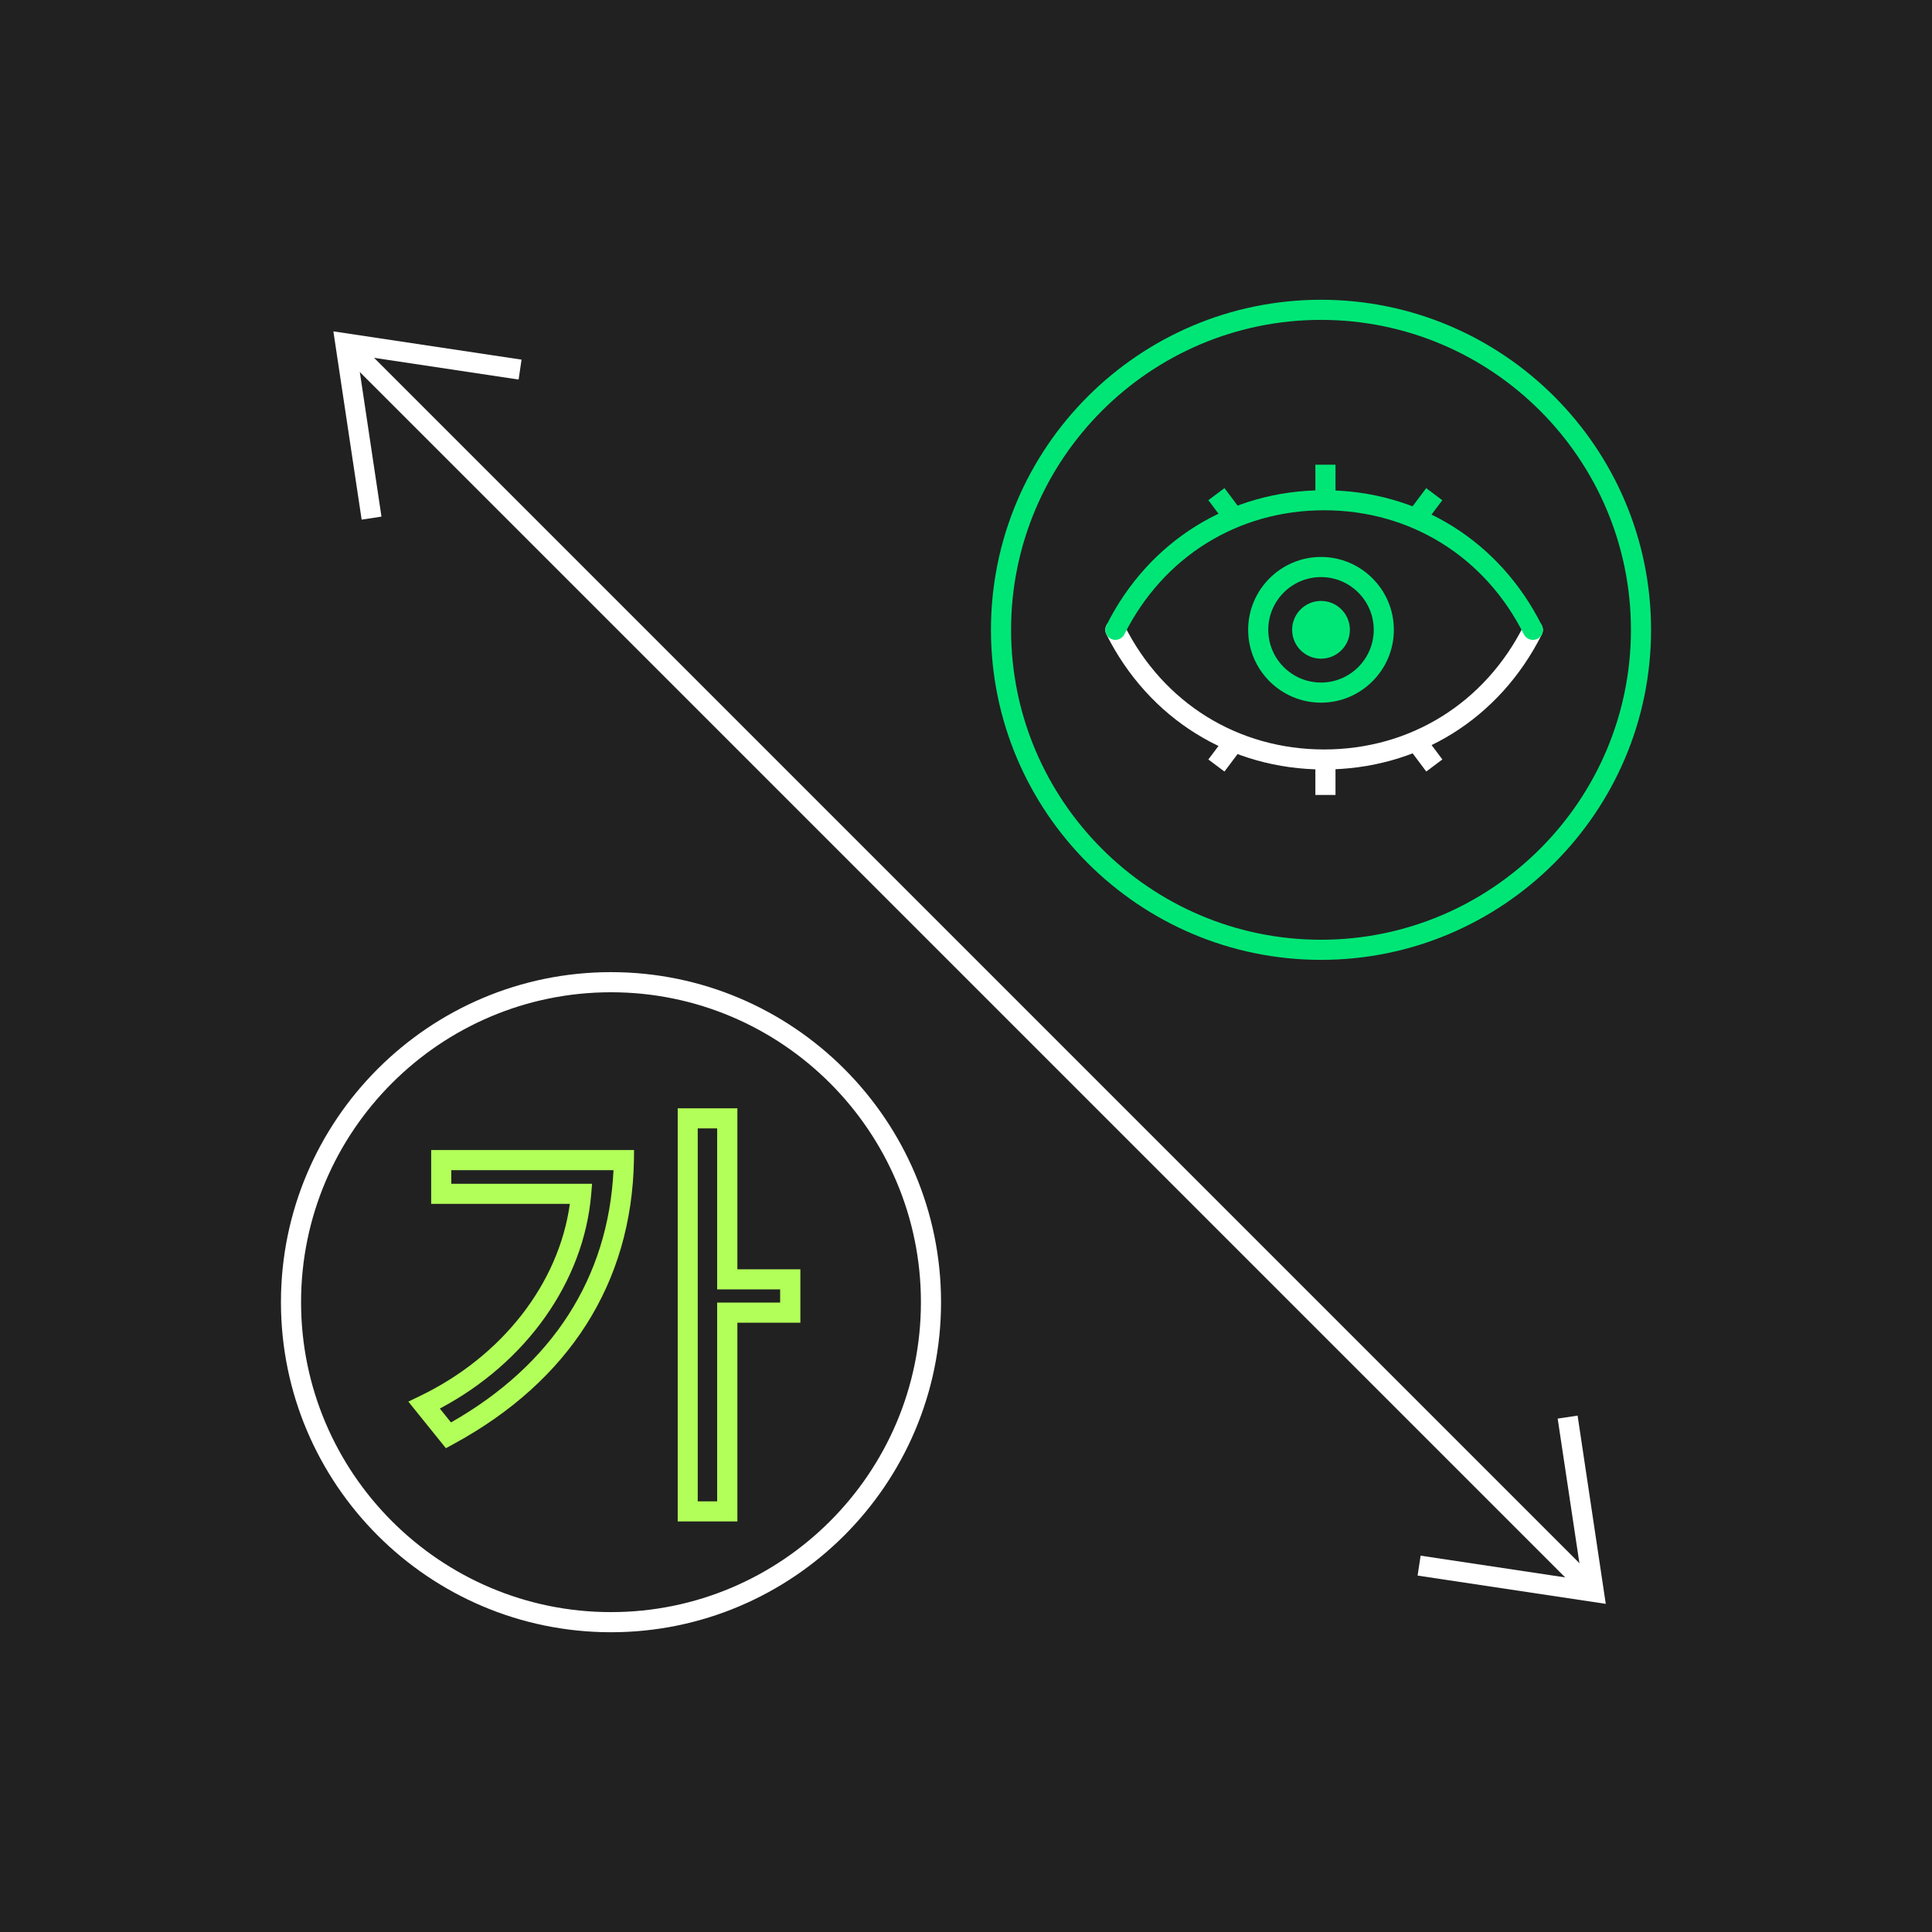
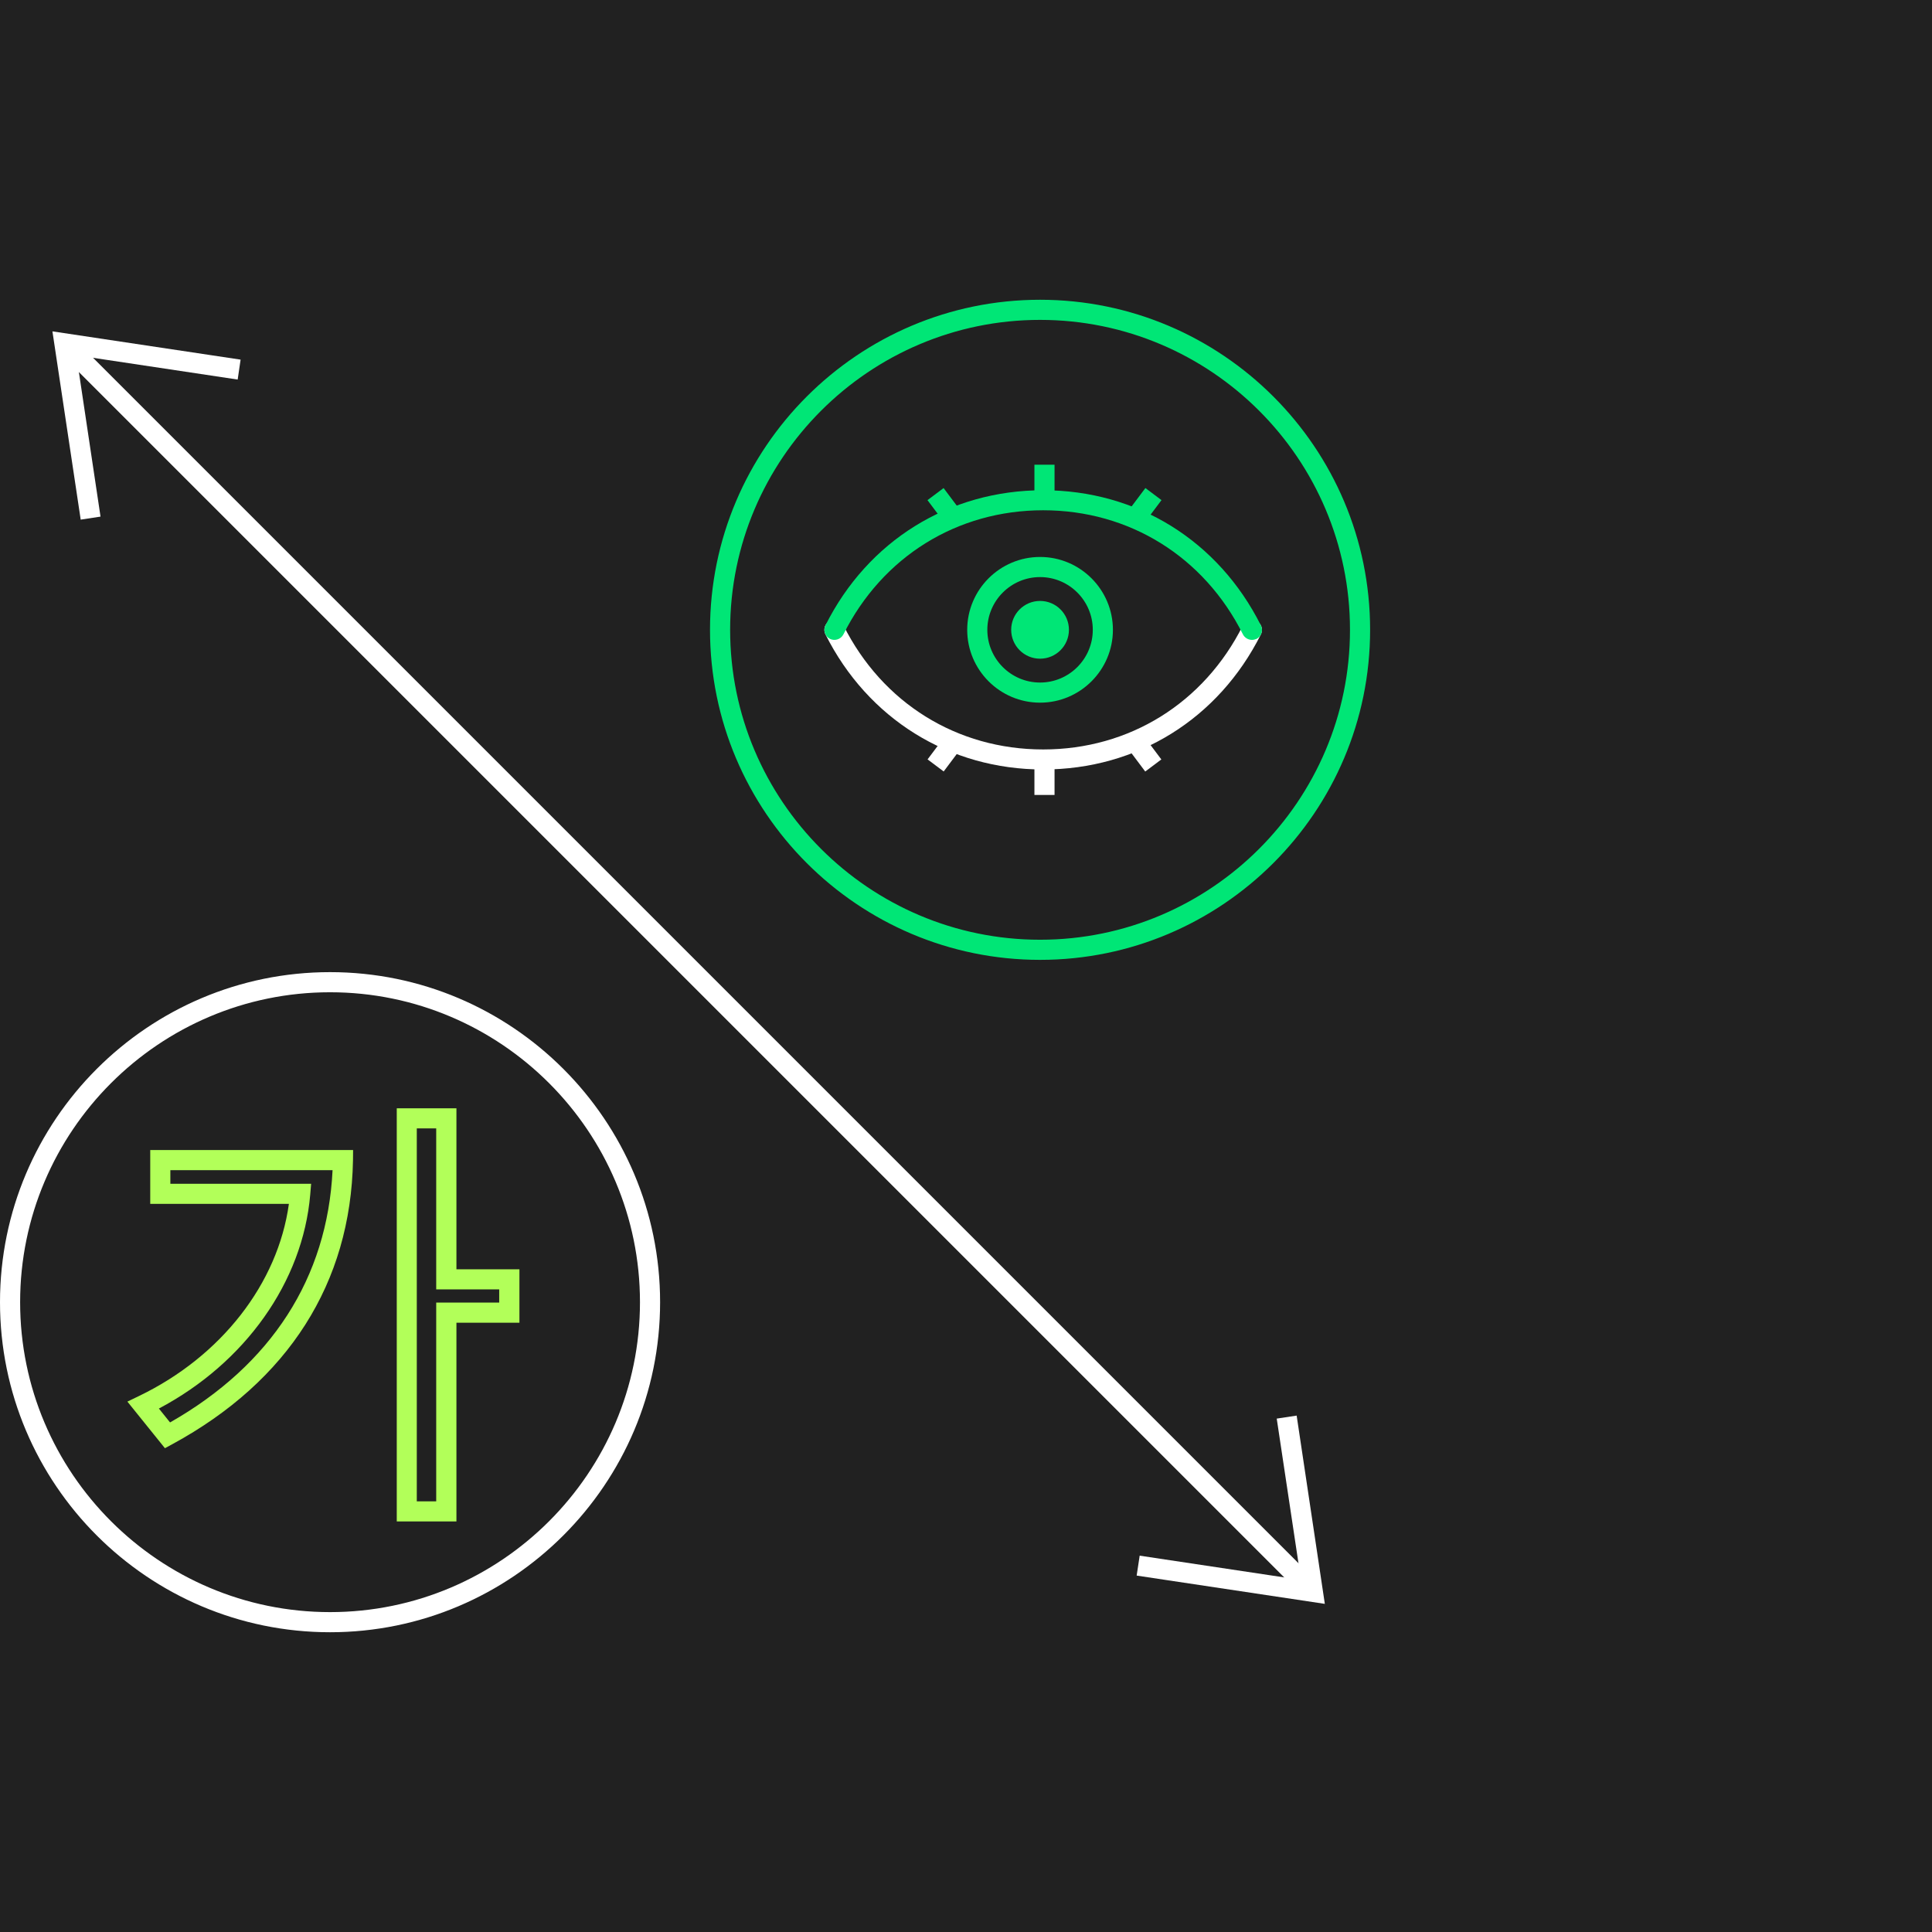
- <svg xmlns="http://www.w3.org/2000/svg" xmlns:xlink="http://www.w3.org/1999/xlink" width="192" height="192" viewBox="0 0 192 192">
-   <path fill="#212121" d="M0 0h192v192H0z" />
-   <path fill="#FFF" d="M35.026 33.412l124.075 124.075-1.414 1.414L33.612 34.827z" />
-   <path fill="#FFF" d="M35.94 51.64l-2.81-18.71 18.7 2.81-.29 1.98-16.03-2.41 2.4 16.03zm123.64 107.75l-18.7-2.81.3-1.98 16.03 2.41-2.41-16.03 1.98-.3z" />
-   <path fill="#00E676" d="M131.28 95.39c-18.09 0-32.8-14.71-32.8-32.8s14.71-32.8 32.8-32.8 32.8 14.71 32.8 32.8-14.71 32.8-32.8 32.8zm0-63.6c-16.98 0-30.8 13.82-30.8 30.8s13.82 30.8 30.8 30.8 30.8-13.82 30.8-30.8c0-16.99-13.81-30.8-30.8-30.8z" />
-   <path fill="#FFF" d="M141.546 73.08l1.795 2.392-1.6 1.2-1.794-2.391zm-10.826 2.38h2V79h-2zm-8.841-2.376l1.6 1.2-1.795 2.392-1.6-1.2z" />
-   <path fill="#FFF" d="M131.59 76.47c-9.33 0-17.42-5.02-21.64-13.43a.993.993 0 0 1 .45-1.34.99.99 0 0 1 1.34.45c3.87 7.72 11.29 12.33 19.85 12.33s15.98-4.61 19.85-12.33c.25-.49.84-.69 1.34-.45.49.25.69.85.45 1.34-4.22 8.41-12.3 13.43-21.64 13.43z" />
-   <path fill="#00E676" d="M152.34 63.59c-.37 0-.72-.2-.9-.55-3.87-7.72-11.29-12.33-19.85-12.33s-15.98 4.61-19.85 12.33c-.25.49-.85.69-1.34.45s-.69-.85-.45-1.34c4.21-8.41 12.3-13.43 21.64-13.43s17.42 5.02 21.64 13.44c.25.49.05 1.09-.45 1.34-.14.05-.29.09-.44.09z" />
-   <path fill="#00E676" d="M141.734 48.512l1.6 1.2-1.794 2.392-1.6-1.2zM130.72 46.18h2v3.54h-2zm-9.034 2.327l1.794 2.392-1.6 1.2-1.794-2.392zm9.594 21.323c-3.99 0-7.24-3.25-7.24-7.24s3.25-7.24 7.24-7.24 7.24 3.25 7.24 7.24-3.25 7.24-7.24 7.24zm0-12.48c-2.89 0-5.24 2.35-5.24 5.24s2.35 5.24 5.24 5.24 5.24-2.35 5.24-5.24-2.35-5.24-5.24-5.24z" />
-   <circle fill="#00E676" cx="131.28" cy="62.59" r="2.87" />
-   <path fill="#B2FF59" d="M73.28 151.2h-5.93v-41.06h5.93v16h6.26v5.31h-6.26v19.75zm-3.94-2h1.93v-19.75h6.26v-1.31h-6.26v-16h-1.93v37.06zm-25.03-5.28l-3.73-4.63 1.14-.55c8.19-3.94 13.82-11.19 14.91-19.1H42.85v-5.35h20.16l-.01 1.02c-.22 12.19-6.43 21.95-17.95 28.21l-.74.4zm-.6-3.94l1.11 1.38c10.07-5.73 15.63-14.37 16.15-25.07H44.85v1.35h13.99l-.09 1.08c-.74 8.67-6.46 16.72-15.04 21.26z" />
-   <defs>
-     <path id="a" d="M60.72 162.21c-18.09 0-32.8-14.71-32.8-32.8s14.71-32.8 32.8-32.8 32.8 14.71 32.8 32.8-14.72 32.8-32.8 32.8zm0-63.6c-16.98 0-30.8 13.82-30.8 30.8s13.82 30.8 30.8 30.8 30.8-13.82 30.8-30.8-13.82-30.8-30.8-30.8z" />
-   </defs>
-   <use xlink:href="#a" overflow="visible" fill="#FFF" />
+ <svg xmlns="http://www.w3.org/2000/svg" width="192" height="192" viewBox="-283 465 192 192">
+   <path fill="#212121" d="M-283 465h192v192h-192z" />
+   <path fill="#FFF" d="M-153.236 623.902L-277.31 499.828l1.414-1.415 124.075 124.075z" />
+   <path fill="#FFF" d="M-274.98 516.64l-2.81-18.71 18.7 2.81-.29 1.98-16.03-2.41 2.4 16.03zm123.64 107.75l-18.7-2.81.3-1.98 16.03 2.41-2.41-16.03 1.98-.3z" />
+   <path fill="#00E676" d="M-179.64 560.39c-18.09 0-32.8-14.71-32.8-32.8 0-18.09 14.71-32.8 32.8-32.8s32.8 14.71 32.8 32.8c0 18.09-14.71 32.8-32.8 32.8zm0-63.6c-16.98 0-30.8 13.82-30.8 30.8s13.82 30.8 30.8 30.8 30.8-13.82 30.8-30.8c0-16.99-13.81-30.8-30.8-30.8z" />
+   <path fill="#FFF" d="M-169.188 541.673l-1.794-2.392 1.6-1.2 1.794 2.391zm-11.012-1.213h2V544h-2zm-9.019 1.207l-1.6-1.2 1.795-2.392 1.6 1.2z" />
+   <path fill="#FFF" d="M-179.33 541.47c-9.33 0-17.42-5.02-21.64-13.43a.993.993 0 0 1 .45-1.34.99.99 0 0 1 1.34.45c3.87 7.72 11.29 12.33 19.85 12.33 8.56 0 15.98-4.61 19.85-12.33.25-.49.84-.69 1.34-.45.49.25.69.85.45 1.34-4.22 8.41-12.3 13.43-21.64 13.43z" />
+   <path fill="#00E676" d="M-158.58 528.59c-.37 0-.72-.2-.9-.55-3.87-7.72-11.29-12.33-19.85-12.33s-15.98 4.61-19.85 12.33c-.25.49-.85.69-1.34.45-.49-.24-.69-.85-.45-1.34 4.21-8.41 12.3-13.43 21.64-13.43s17.42 5.02 21.64 13.44c.25.49.05 1.09-.45 1.34-.14.05-.29.09-.44.09z" />
+   <path fill="#00E676" d="M-169.367 517.093l-1.6-1.2 1.795-2.392 1.6 1.2zm-10.833-5.913h2v3.54h-2zm-8.834 5.916l-1.793-2.393 1.6-1.2 1.794 2.393zm9.394 17.734c-3.99 0-7.24-3.25-7.24-7.24s3.25-7.24 7.24-7.24 7.24 3.25 7.24 7.24-3.25 7.24-7.24 7.24zm0-12.48c-2.89 0-5.24 2.35-5.24 5.24s2.35 5.24 5.24 5.24 5.24-2.35 5.24-5.24-2.35-5.24-5.24-5.24z" />
+   <circle fill="#00E676" cx="-179.64" cy="527.59" r="2.87" />
+   <path fill="#B2FF59" d="M-237.64 616.2h-5.93v-41.06h5.93v16h6.26v5.31h-6.26v19.75zm-3.94-2h1.93v-19.75h6.26v-1.31h-6.26v-16h-1.93v37.06zm-25.03-5.28l-3.73-4.63 1.14-.55c8.19-3.94 13.82-11.19 14.91-19.1h-13.78v-5.35h20.16l-.01 1.02c-.22 12.19-6.43 21.95-17.95 28.21l-.74.4zm-.6-3.94l1.11 1.38c10.07-5.73 15.63-14.37 16.15-25.07h-16.12v1.35h13.99l-.09 1.08c-.74 8.67-6.46 16.72-15.04 21.26z" />
+   <path fill="#FFF" d="M-250.2 627.21c-18.09 0-32.8-14.71-32.8-32.8 0-18.09 14.71-32.8 32.8-32.8s32.8 14.71 32.8 32.8c0 18.09-14.72 32.8-32.8 32.8zm0-63.6c-16.98 0-30.8 13.82-30.8 30.8s13.82 30.8 30.8 30.8 30.8-13.82 30.8-30.8-13.82-30.8-30.8-30.8z" />
</svg>
